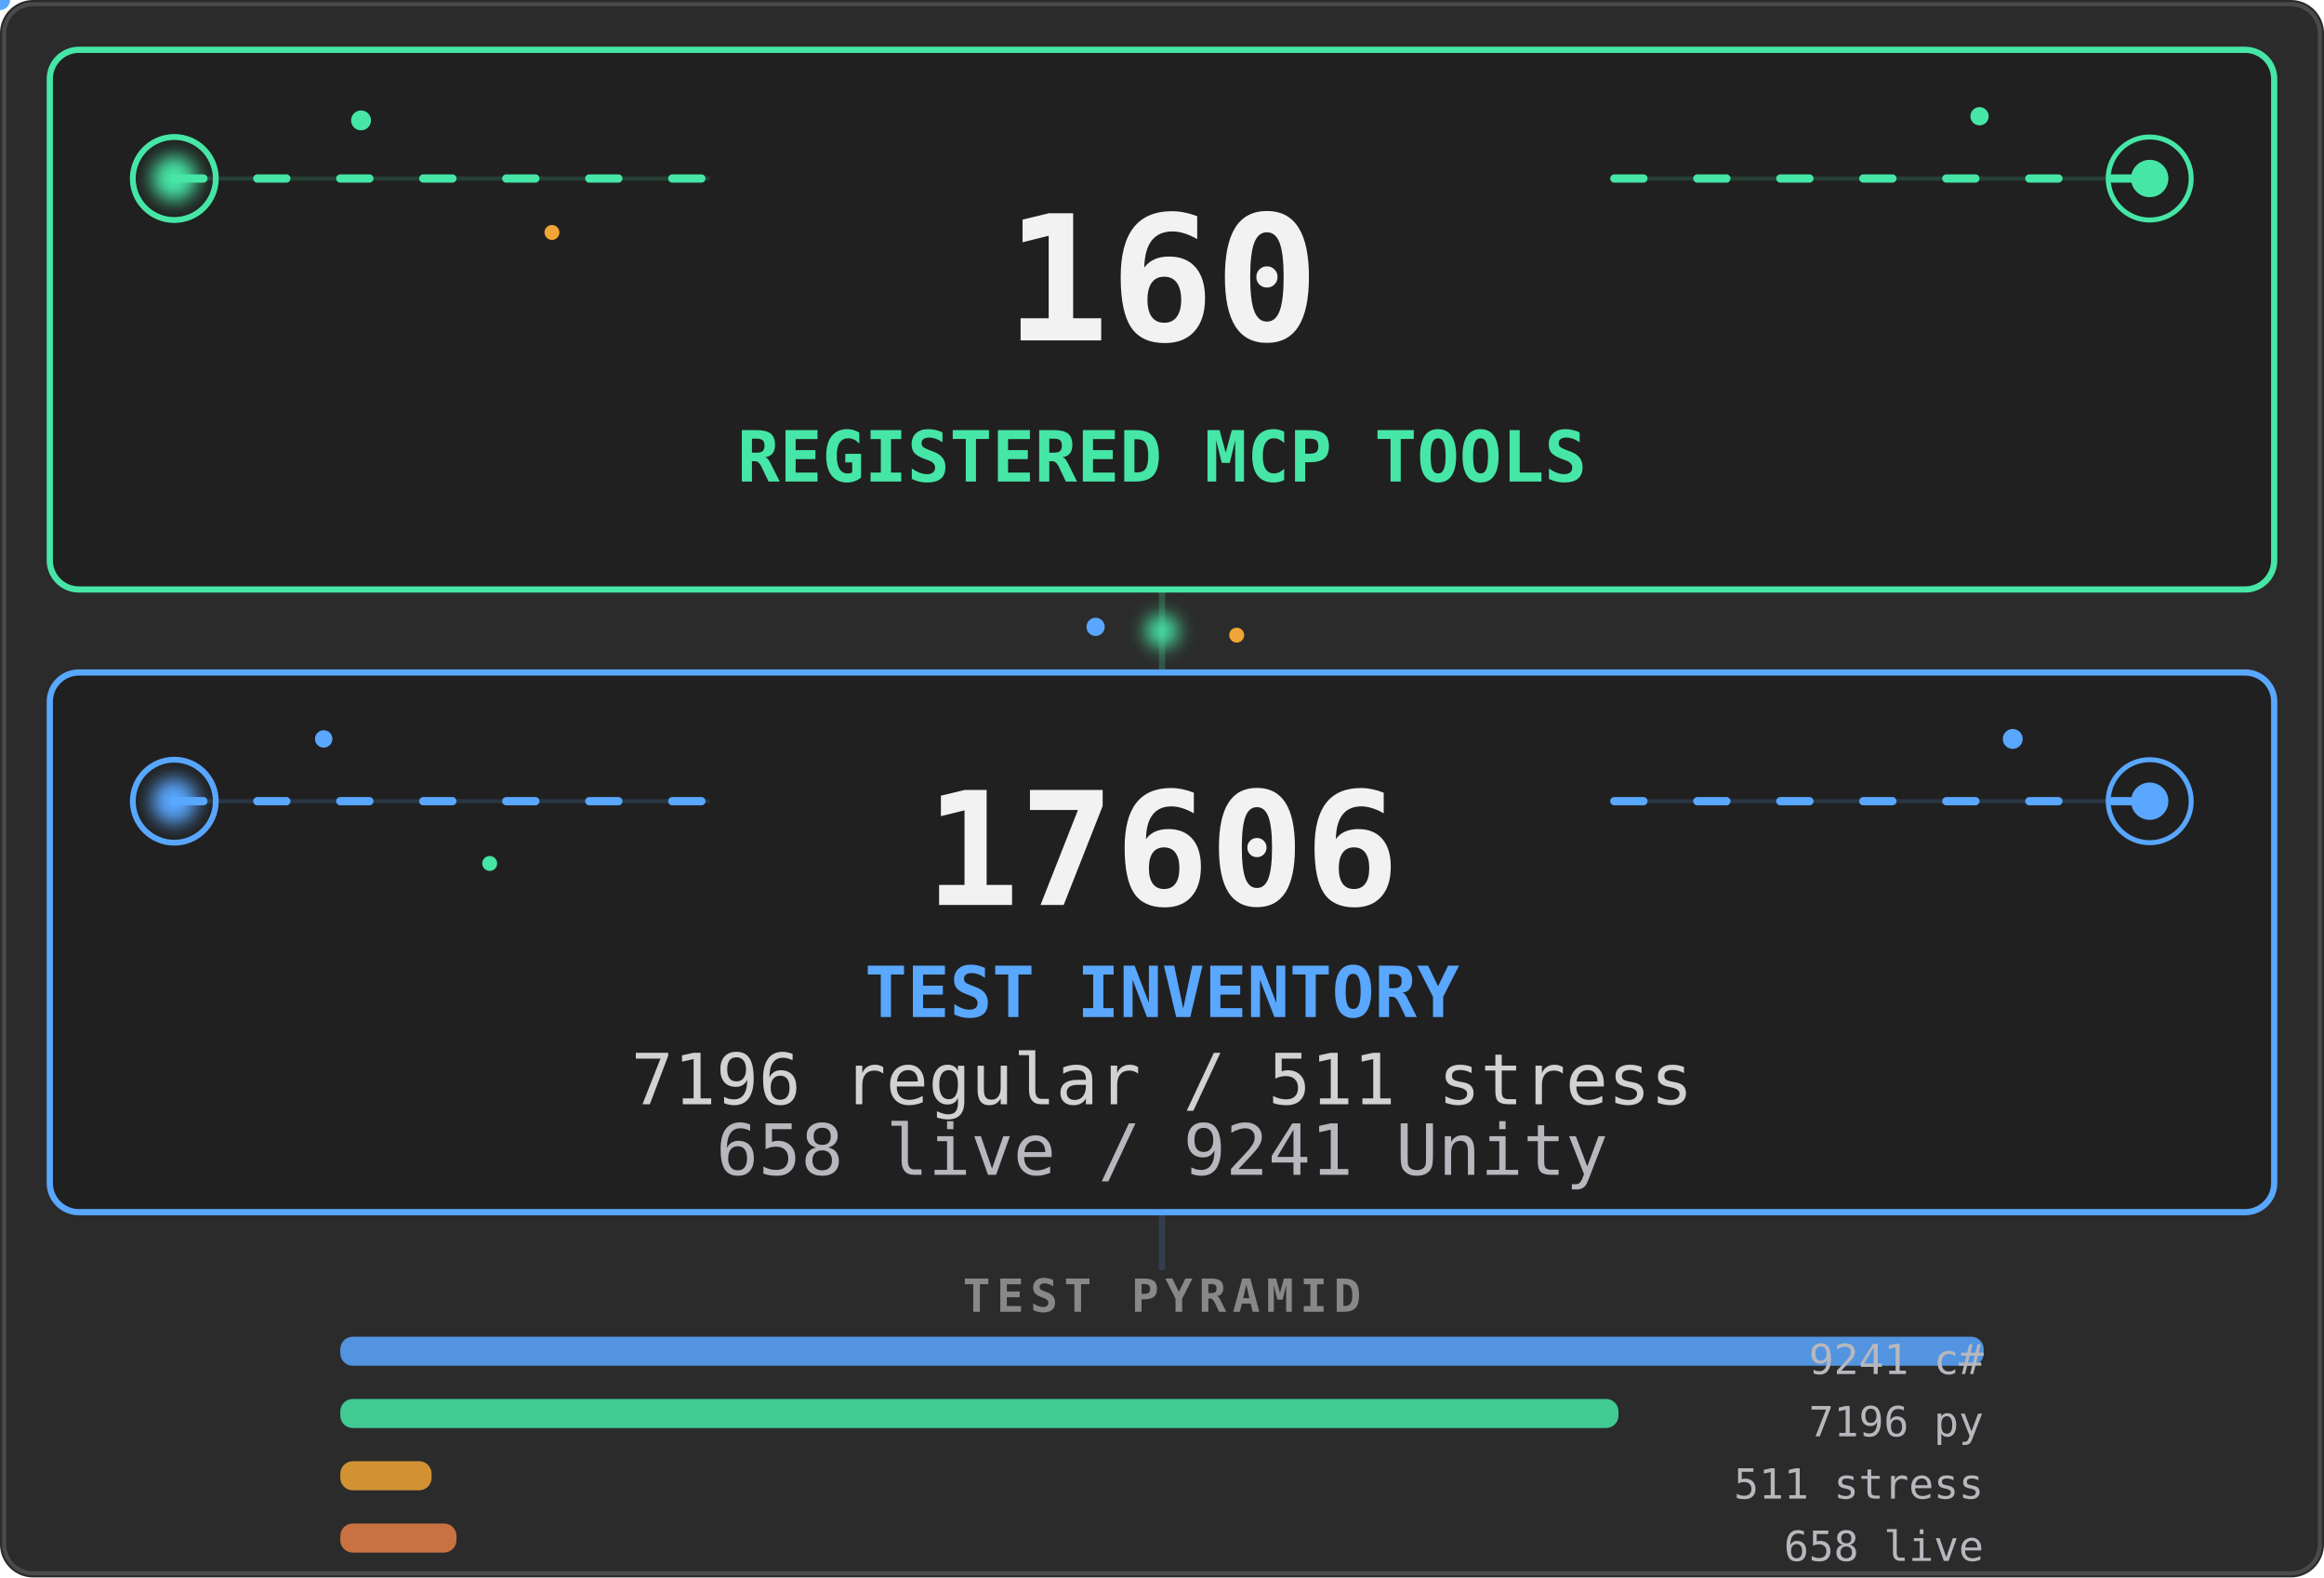
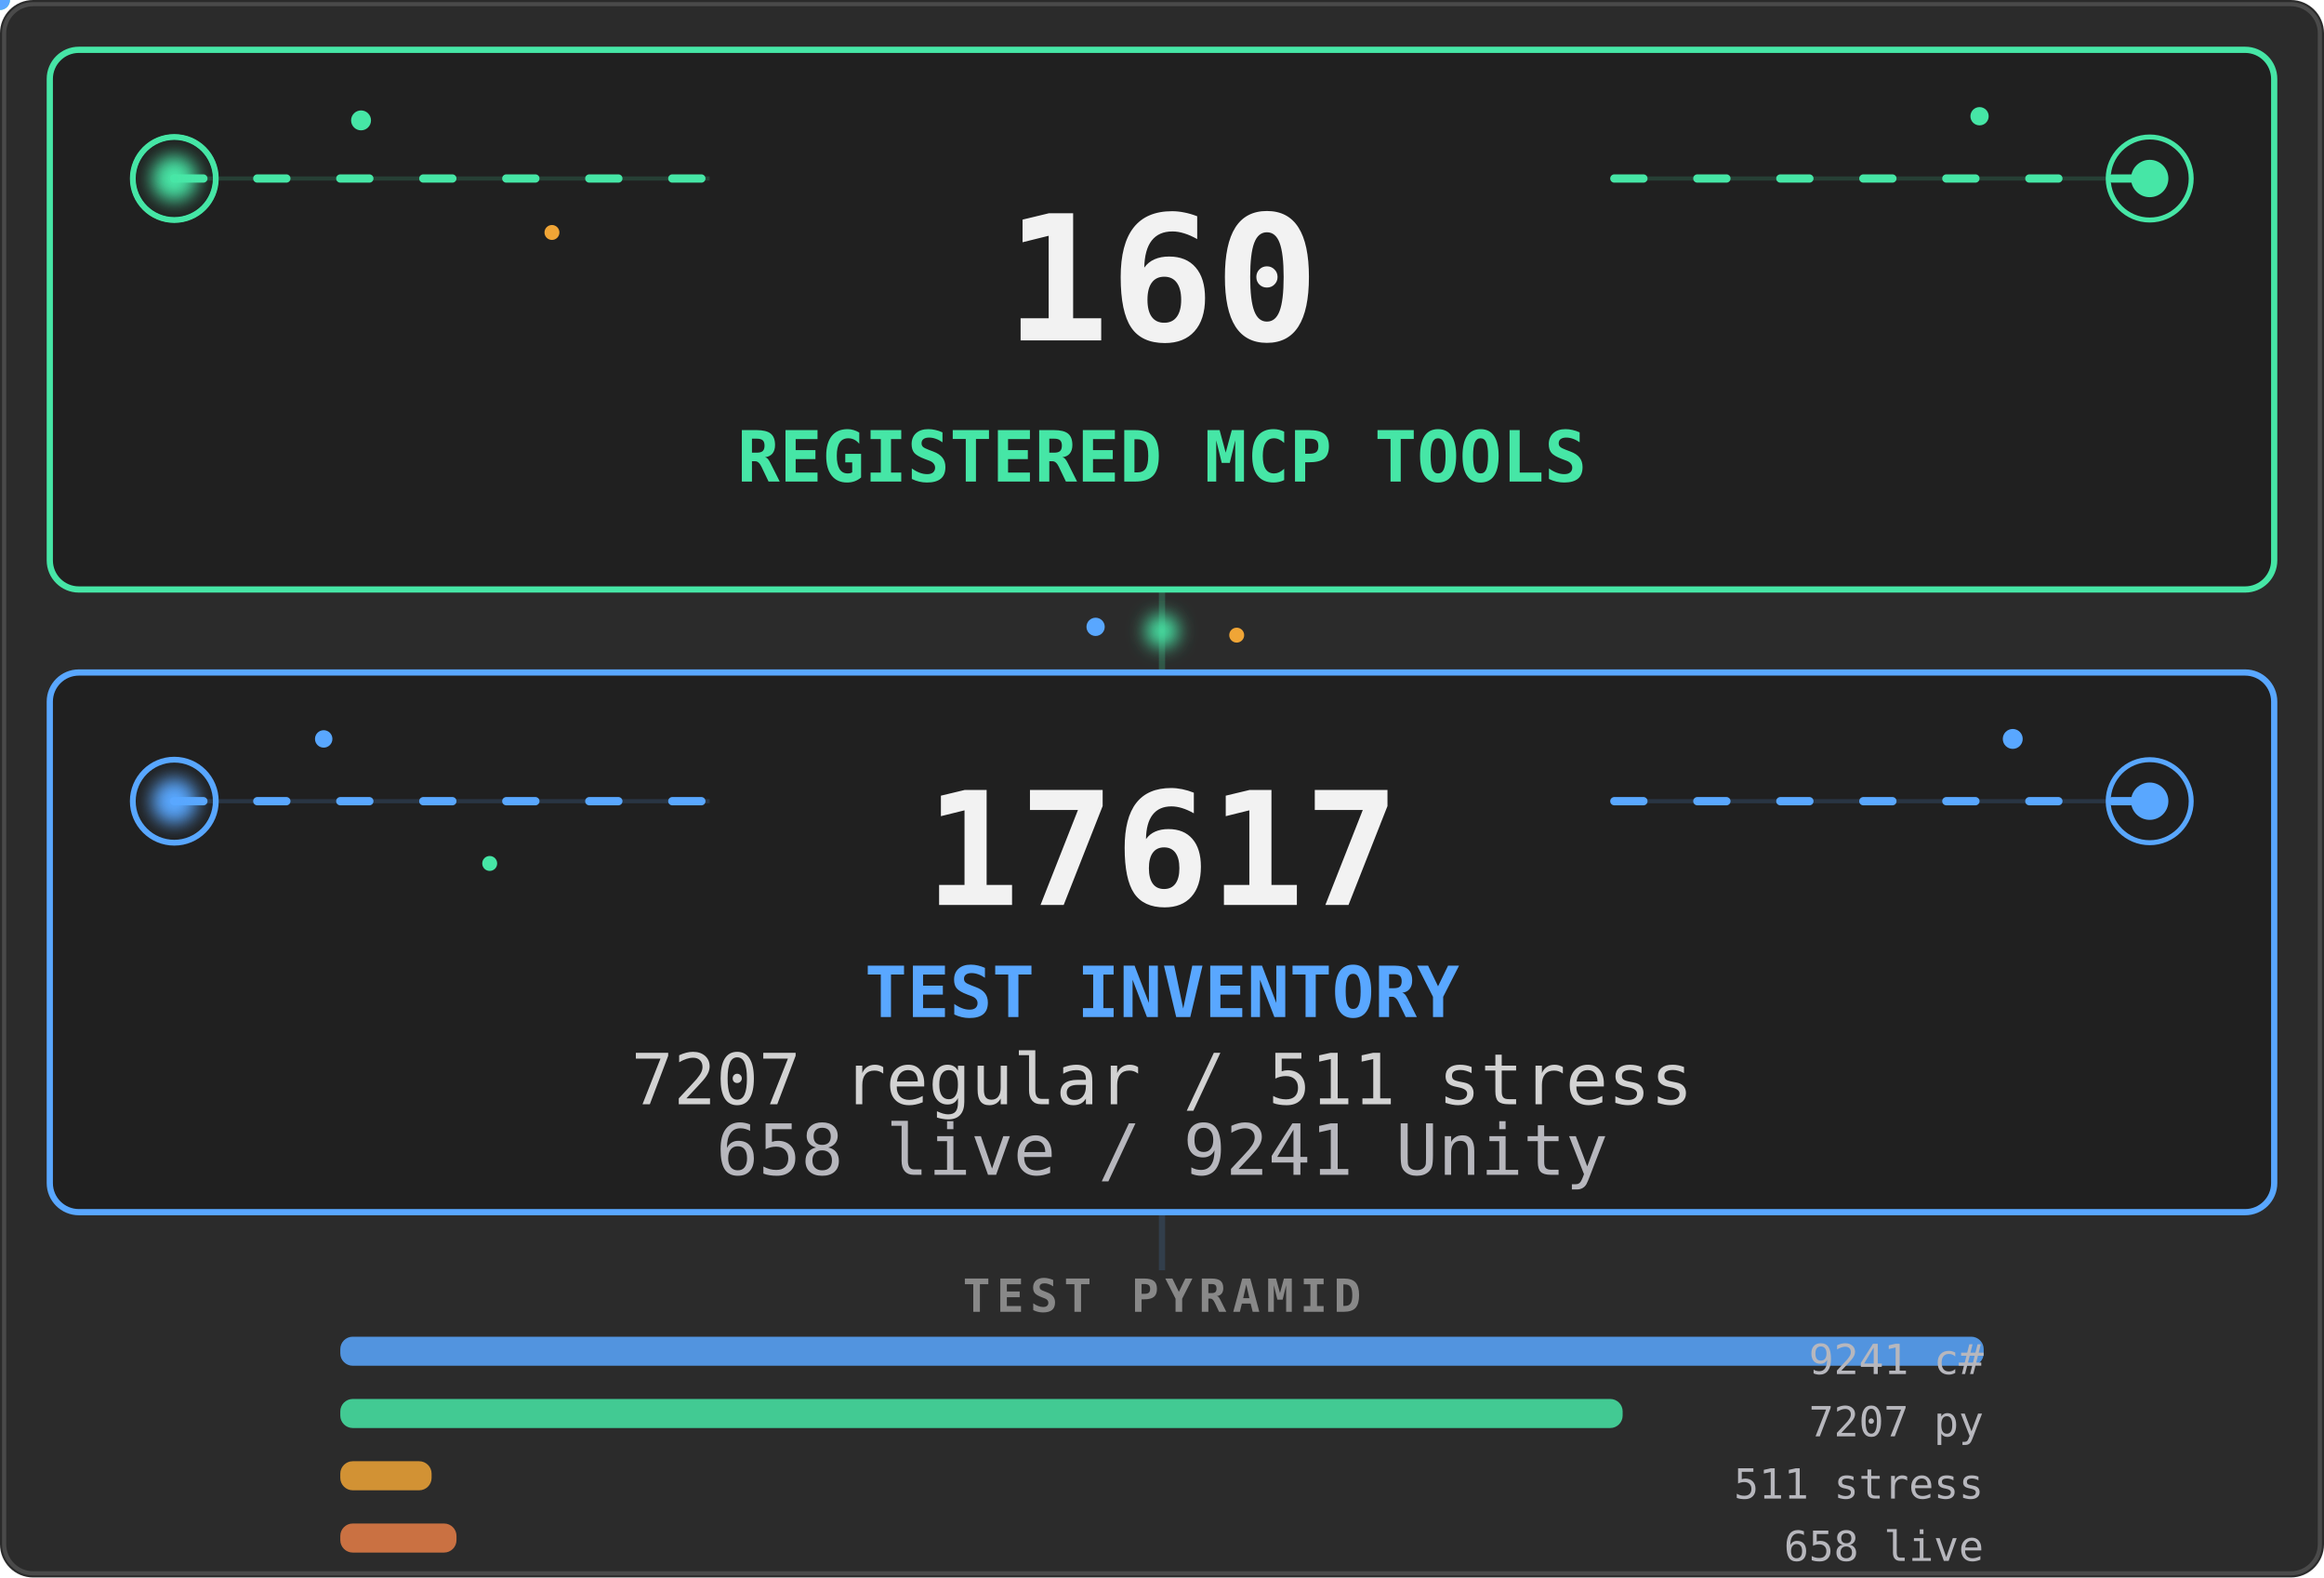
<svg xmlns="http://www.w3.org/2000/svg" viewBox="0 0 560 380" width="560" height="380" role="img" aria-labelledby="stats-title stats-desc">
  <defs>
    <filter id="stats-core-glow" x="-80%" y="-80%" width="260%" height="260%">
      <feGaussianBlur stdDeviation="2.2" />
    </filter>
    <clipPath id="stats-tools-clip">
      <rect x="12" y="12" width="536" height="130" rx="7" />
    </clipPath>
    <clipPath id="stats-tests-clip">
      <rect x="12" y="162" width="536" height="130" rx="7" />
    </clipPath>
    <linearGradient id="stats-tools-scan" x1="0" y1="0" x2="1" y2="0">
      <stop offset="0" stop-color="#46e6a6" stop-opacity="0" />
      <stop offset=".5" stop-color="#46e6a6" stop-opacity=".2" />
      <stop offset="1" stop-color="#46e6a6" stop-opacity="0" />
    </linearGradient>
    <linearGradient id="stats-tests-scan" x1="0" y1="0" x2="1" y2="0">
      <stop offset="0" stop-color="#59a7ff" stop-opacity="0" />
      <stop offset=".5" stop-color="#59a7ff" stop-opacity=".18" />
      <stop offset="1" stop-color="#59a7ff" stop-opacity="0" />
    </linearGradient>
  </defs>
  <style>
    .stats-card {
      fill: #202020;
      stroke-width: 1.5;
    }
    .stats-aura {
      transform-box: fill-box;
      transform-origin: center;
      animation: stats-aura-breathe 4.2s ease-in-out infinite;
    }
    .stats-aura-tests { animation-delay: -2.1s; }
    .stats-flow {
      fill: none;
      stroke-width: 2;
      stroke-linecap: round;
      stroke-dasharray: 7 13;
      animation: stats-flow 3.8s linear infinite;
    }
    .stats-flow-tests {
      animation-delay: -1.9s;
      animation-duration: 4.4s;
    }
    .stats-ring {
      fill: none;
      transform-box: fill-box;
      transform-origin: center;
      animation: stats-ring-life 3.2s ease-out infinite;
    }
    .stats-ring-mid { animation-delay: -1.05s; }
    .stats-ring-late { animation-delay: -2.1s; }
    .stats-ring-tests { animation-duration: 3.7s; }
    .stats-core {
      transform-box: fill-box;
      transform-origin: center;
      animation: stats-core-life 2.8s ease-in-out infinite;
    }
    .stats-core-tests {
      animation-delay: -1.4s;
      animation-duration: 3.2s;
    }
    .stats-scan {
      animation: stats-scan-yoyo 5.4s ease-in-out infinite alternate;
    }
    .stats-scan-tests {
      animation-delay: -2.7s;
      animation-duration: 6.2s;
    }
    .stats-spore {
      transform-box: fill-box;
      transform-origin: center;
      animation: stats-spore-drift 5.1s ease-in-out infinite alternate;
    }
    .stats-spore-b { animation-delay: -1.7s; animation-duration: 6.3s; }
    .stats-spore-c { animation-delay: -3.4s; animation-duration: 4.7s; }
    .stats-spore-phase-1 { animation-delay: -.6s; animation-duration: 5.5s; }
    .stats-spore-phase-2 { animation-delay: -1.3s; animation-duration: 4.8s; }
    .stats-spore-phase-3 { animation-delay: -2.2s; animation-duration: 6s; }
    .stats-spore-phase-4 { animation-delay: -3.1s; animation-duration: 5.2s; }
    .stats-spore-phase-5 { animation-delay: -4s; animation-duration: 6.6s; }
    .stats-spore-phase-6 { animation-delay: -4.8s; animation-duration: 5.8s; }
    .stats-bridge {
      transform-box: fill-box;
      transform-origin: center;
      animation: stats-bridge-life 3.6s ease-in-out infinite;
    }
    .motion-particle { pointer-events: none; }
    @keyframes stats-aura-breathe {
      0%, 100% { opacity: .07; transform: scale(.985); }
      50% { opacity: .2; transform: scale(1.015); }
    }
    @keyframes stats-flow {
      from { stroke-dashoffset: 0; }
      to { stroke-dashoffset: -40; }
    }
    @keyframes stats-ring-life {
      0% { opacity: .7; transform: scale(.45); }
      72%, 100% { opacity: 0; transform: scale(1.85); }
    }
    @keyframes stats-core-life {
      0%, 100% { opacity: .8; transform: scale(.86); }
      50% { opacity: 1; transform: scale(1.12); }
    }
    @keyframes stats-scan-yoyo {
      0% { opacity: 0; transform: translateX(-76px); }
      16%, 84% { opacity: .8; }
      100% { opacity: 0; transform: translateX(596px); }
    }
    @keyframes stats-spore-drift {
      0% { opacity: .2; transform: translate(-5px, 4px) scale(.72); }
      48% { opacity: .72; transform: translate(4px, -5px) scale(1.12); }
      100% { opacity: .3; transform: translate(9px, 3px) scale(.84); }
    }
    @keyframes stats-bridge-life {
      0%, 100% { opacity: .38; transform: scale(.82); }
      50% { opacity: 1; transform: scale(1.12); }
    }
    @media (prefers-reduced-motion: reduce) {
      .stats-aura, .stats-flow, .stats-ring, .stats-core,
      .stats-scan, .stats-spore, .stats-bridge {
        animation: none !important;
      }
      .stats-aura { opacity: .1; }
      .stats-flow { stroke-dasharray: none; opacity: .42; }
      .stats-ring { opacity: .18; }
      .stats-core { opacity: 1; }
      .stats-scan, .motion-particle { display: none; }
      .stats-spore { opacity: .3; }
      .stats-bridge { opacity: .75; }
    }
  </style>
  <rect width="560" height="380" rx="8" fill="#2b2b2b" />
  <rect x="1" y="1" width="558" height="378" rx="7" fill="none" stroke="#4a4a4a" />
  <path d="M280 142V162" stroke="#46e6a6" stroke-width="1.5" opacity=".22" />
  <circle class="stats-bridge" cx="280" cy="152" r="4" fill="#46e6a6" filter="url(#stats-core-glow)" />
  <circle class="stats-spore stats-spore-b stats-spore-phase-1" cx="264" cy="151" r="2.2" fill="#59a7ff" />
  <circle class="stats-spore stats-spore-c stats-spore-phase-2" cx="298" cy="153" r="1.8" fill="#f0a536" />
  <rect class="stats-aura" x="12" y="12" width="536" height="130" rx="7" fill="#46e6a6" />
  <rect class="stats-card" x="12" y="12" width="536" height="130" rx="7" stroke="#46e6a6" />
  <g clip-path="url(#stats-tools-clip)">
    <rect class="stats-scan" x="-70" y="12" width="74" height="130" fill="url(#stats-tools-scan)" />
  </g>
  <path d="M42 43H171M389 43H518" stroke="#46e6a6" opacity=".16" />
  <path class="stats-flow" d="M42 43H171M389 43H518" stroke="#46e6a6" />
  <g aria-hidden="true">
    <circle class="stats-ring" cx="42" cy="43" r="10" stroke="#46e6a6" stroke-width="1.4" />
    <circle class="stats-ring stats-ring-mid" cx="42" cy="43" r="10" stroke="#46e6a6" stroke-width="1.2" />
    <circle class="stats-ring stats-ring-late" cx="518" cy="43" r="10" stroke="#46e6a6" stroke-width="1.2" />
    <circle class="stats-core" cx="42" cy="43" r="5.5" fill="#46e6a6" filter="url(#stats-core-glow)" />
    <circle class="stats-core" cx="518" cy="43" r="4.5" fill="#46e6a6" />
    <circle class="stats-spore" cx="87" cy="29" r="2.4" fill="#46e6a6" />
    <circle class="stats-spore stats-spore-b stats-spore-phase-3" cx="133" cy="56" r="1.8" fill="#f0a536" />
    <circle class="stats-spore stats-spore-c stats-spore-phase-4" cx="477" cy="28" r="2.2" fill="#46e6a6" />
    <g class="motion-particle">
      <circle r="2.4" fill="#46e6a6">
        <animateMotion dur="4.8s" begin="-1.3s" repeatCount="indefinite" path="M42 43H171" />
        <animate attributeName="opacity" values="0;.9;.9;0" dur="4.8s" begin="-1.3s" repeatCount="indefinite" />
      </circle>
    </g>
    <g class="motion-particle">
      <circle r="2" fill="#46e6a6">
        <animateMotion dur="5.6s" begin="-4.1s" repeatCount="indefinite" path="M389 43H518" />
        <animate attributeName="opacity" values="0;.75;.75;0" dur="5.6s" begin="-4.1s" repeatCount="indefinite" />
      </circle>
    </g>
  </g>
  <g font-family="ui-monospace, SFMono-Regular, Menlo, Consolas, monospace">
    <text x="280" y="82" text-anchor="middle" fill="#f2f2f2" font-size="42" data-biome-marker="TOOLS" font-weight="700" data-mobile-critical="true">160</text>
    <text x="280" y="116" text-anchor="middle" fill="#46e6a6" font-size="17" font-weight="700" data-mobile-critical="true">REGISTERED MCP TOOLS</text>
  </g>
  <rect class="stats-aura stats-aura-tests" x="12" y="162" width="536" height="130" rx="7" fill="#59a7ff" />
  <rect class="stats-card stats-card-tests" x="12" y="162" width="536" height="130" rx="7" stroke="#59a7ff" />
  <g clip-path="url(#stats-tests-clip)">
    <rect class="stats-scan stats-scan-tests" x="-70" y="162" width="74" height="130" fill="url(#stats-tests-scan)" />
  </g>
  <path d="M42 193H171M389 193H518" stroke="#59a7ff" opacity=".16" />
  <path class="stats-flow stats-flow-tests" d="M42 193H171M389 193H518" stroke="#59a7ff" />
  <g aria-hidden="true">
    <circle class="stats-ring stats-ring-tests" cx="42" cy="193" r="10" stroke="#59a7ff" stroke-width="1.4" />
    <circle class="stats-ring stats-ring-mid stats-ring-tests" cx="518" cy="193" r="10" stroke="#59a7ff" stroke-width="1.2" />
    <circle class="stats-core stats-core-tests" cx="42" cy="193" r="5.5" fill="#59a7ff" filter="url(#stats-core-glow)" />
    <circle class="stats-core stats-core-tests" cx="518" cy="193" r="4.5" fill="#59a7ff" />
    <circle class="stats-spore stats-spore-c stats-spore-phase-5" cx="78" cy="178" r="2.1" fill="#59a7ff" />
    <circle class="stats-spore stats-spore-phase-6" cx="118" cy="208" r="1.8" fill="#46e6a6" />
    <circle class="stats-spore stats-spore-b stats-spore-phase-2" cx="485" cy="178" r="2.4" fill="#59a7ff" />
    <g class="motion-particle">
      <circle r="2.4" fill="#59a7ff">
        <animateMotion dur="5.2s" begin="-3.7s" repeatCount="indefinite" path="M42 193H171" />
        <animate attributeName="opacity" values="0;.9;.9;0" dur="5.2s" begin="-3.7s" repeatCount="indefinite" />
      </circle>
    </g>
    <g class="motion-particle">
      <circle r="2" fill="#59a7ff">
        <animateMotion dur="4.6s" begin="-.8s" repeatCount="indefinite" path="M389 193H518" />
        <animate attributeName="opacity" values="0;.75;.75;0" dur="4.6s" begin="-.8s" repeatCount="indefinite" />
      </circle>
    </g>
  </g>
  <g font-family="ui-monospace, SFMono-Regular, Menlo, Consolas, monospace">
-     <text x="280" y="218" text-anchor="middle" fill="#f2f2f2" font-size="38" data-biome-marker="TESTS" font-weight="700" data-mobile-critical="true">17606</text>
+     <text x="280" y="218" text-anchor="middle" fill="#f2f2f2" font-size="38" data-biome-marker="TESTS" font-weight="700" data-mobile-critical="true">17617</text>
    <text x="280" y="245" text-anchor="middle" fill="#59a7ff" font-size="17" font-weight="700" data-mobile-critical="true">TEST INVENTORY</text>
-     <text x="280" y="266" text-anchor="middle" fill="#d2d2d2" font-size="17" data-biome-marker="BREAKDOWN_PRIMARY" data-mobile-critical="true">7196 regular / 511 stress</text>
+     <text x="280" y="266" text-anchor="middle" fill="#d2d2d2" font-size="17" data-biome-marker="BREAKDOWN_PRIMARY" data-mobile-critical="true">7207 regular / 511 stress</text>
    <text x="280" y="283" text-anchor="middle" fill="#b7b7bd" font-size="17" data-biome-marker="BREAKDOWN_SECONDARY" data-mobile-critical="true">658 live / 9241 Unity</text>
  </g>
  <path d="M280 292V306" stroke="#59a7ff" stroke-width="1.5" opacity=".15" />
  <g font-family="ui-monospace, SFMono-Regular, Menlo, Consolas, monospace">
    <text x="280" y="316" text-anchor="middle" fill="#888" font-size="11" font-weight="600" letter-spacing="1.5">TEST PYRAMID</text>
    <rect data-biome-bar="CS" x="82" y="322" height="7" width="396" rx="3" fill="#59a7ff" opacity=".85" />
    <text data-biome-bar-label="CS" x="478" y="331" text-anchor="end" fill="#b7b7bd" font-size="10">9241 c#</text>
-     <rect data-biome-bar="PY" x="82" y="337" height="7" width="308" rx="3" fill="#46e6a6" opacity=".85" />
-     <text data-biome-bar-label="PY" x="478" y="346" text-anchor="end" fill="#b7b7bd" font-size="10">7196 py</text>
+     <rect data-biome-bar="PY" x="82" y="337" height="7" width="309" rx="3" fill="#46e6a6" opacity=".85" />
+     <text data-biome-bar-label="PY" x="478" y="346" text-anchor="end" fill="#b7b7bd" font-size="10">7207 py</text>
    <rect data-biome-bar="STRESS" x="82" y="352" height="7" width="22" rx="3" fill="#f0a536" opacity=".85" />
    <text data-biome-bar-label="STRESS" x="478" y="361" text-anchor="end" fill="#b7b7bd" font-size="10">511 stress</text>
    <rect data-biome-bar="LIVE" x="82" y="367" height="7" width="28" rx="3" fill="#e67e46" opacity=".85" />
    <text data-biome-bar-label="LIVE" x="478" y="376" text-anchor="end" fill="#b7b7bd" font-size="10">658 live</text>
  </g>
</svg>
